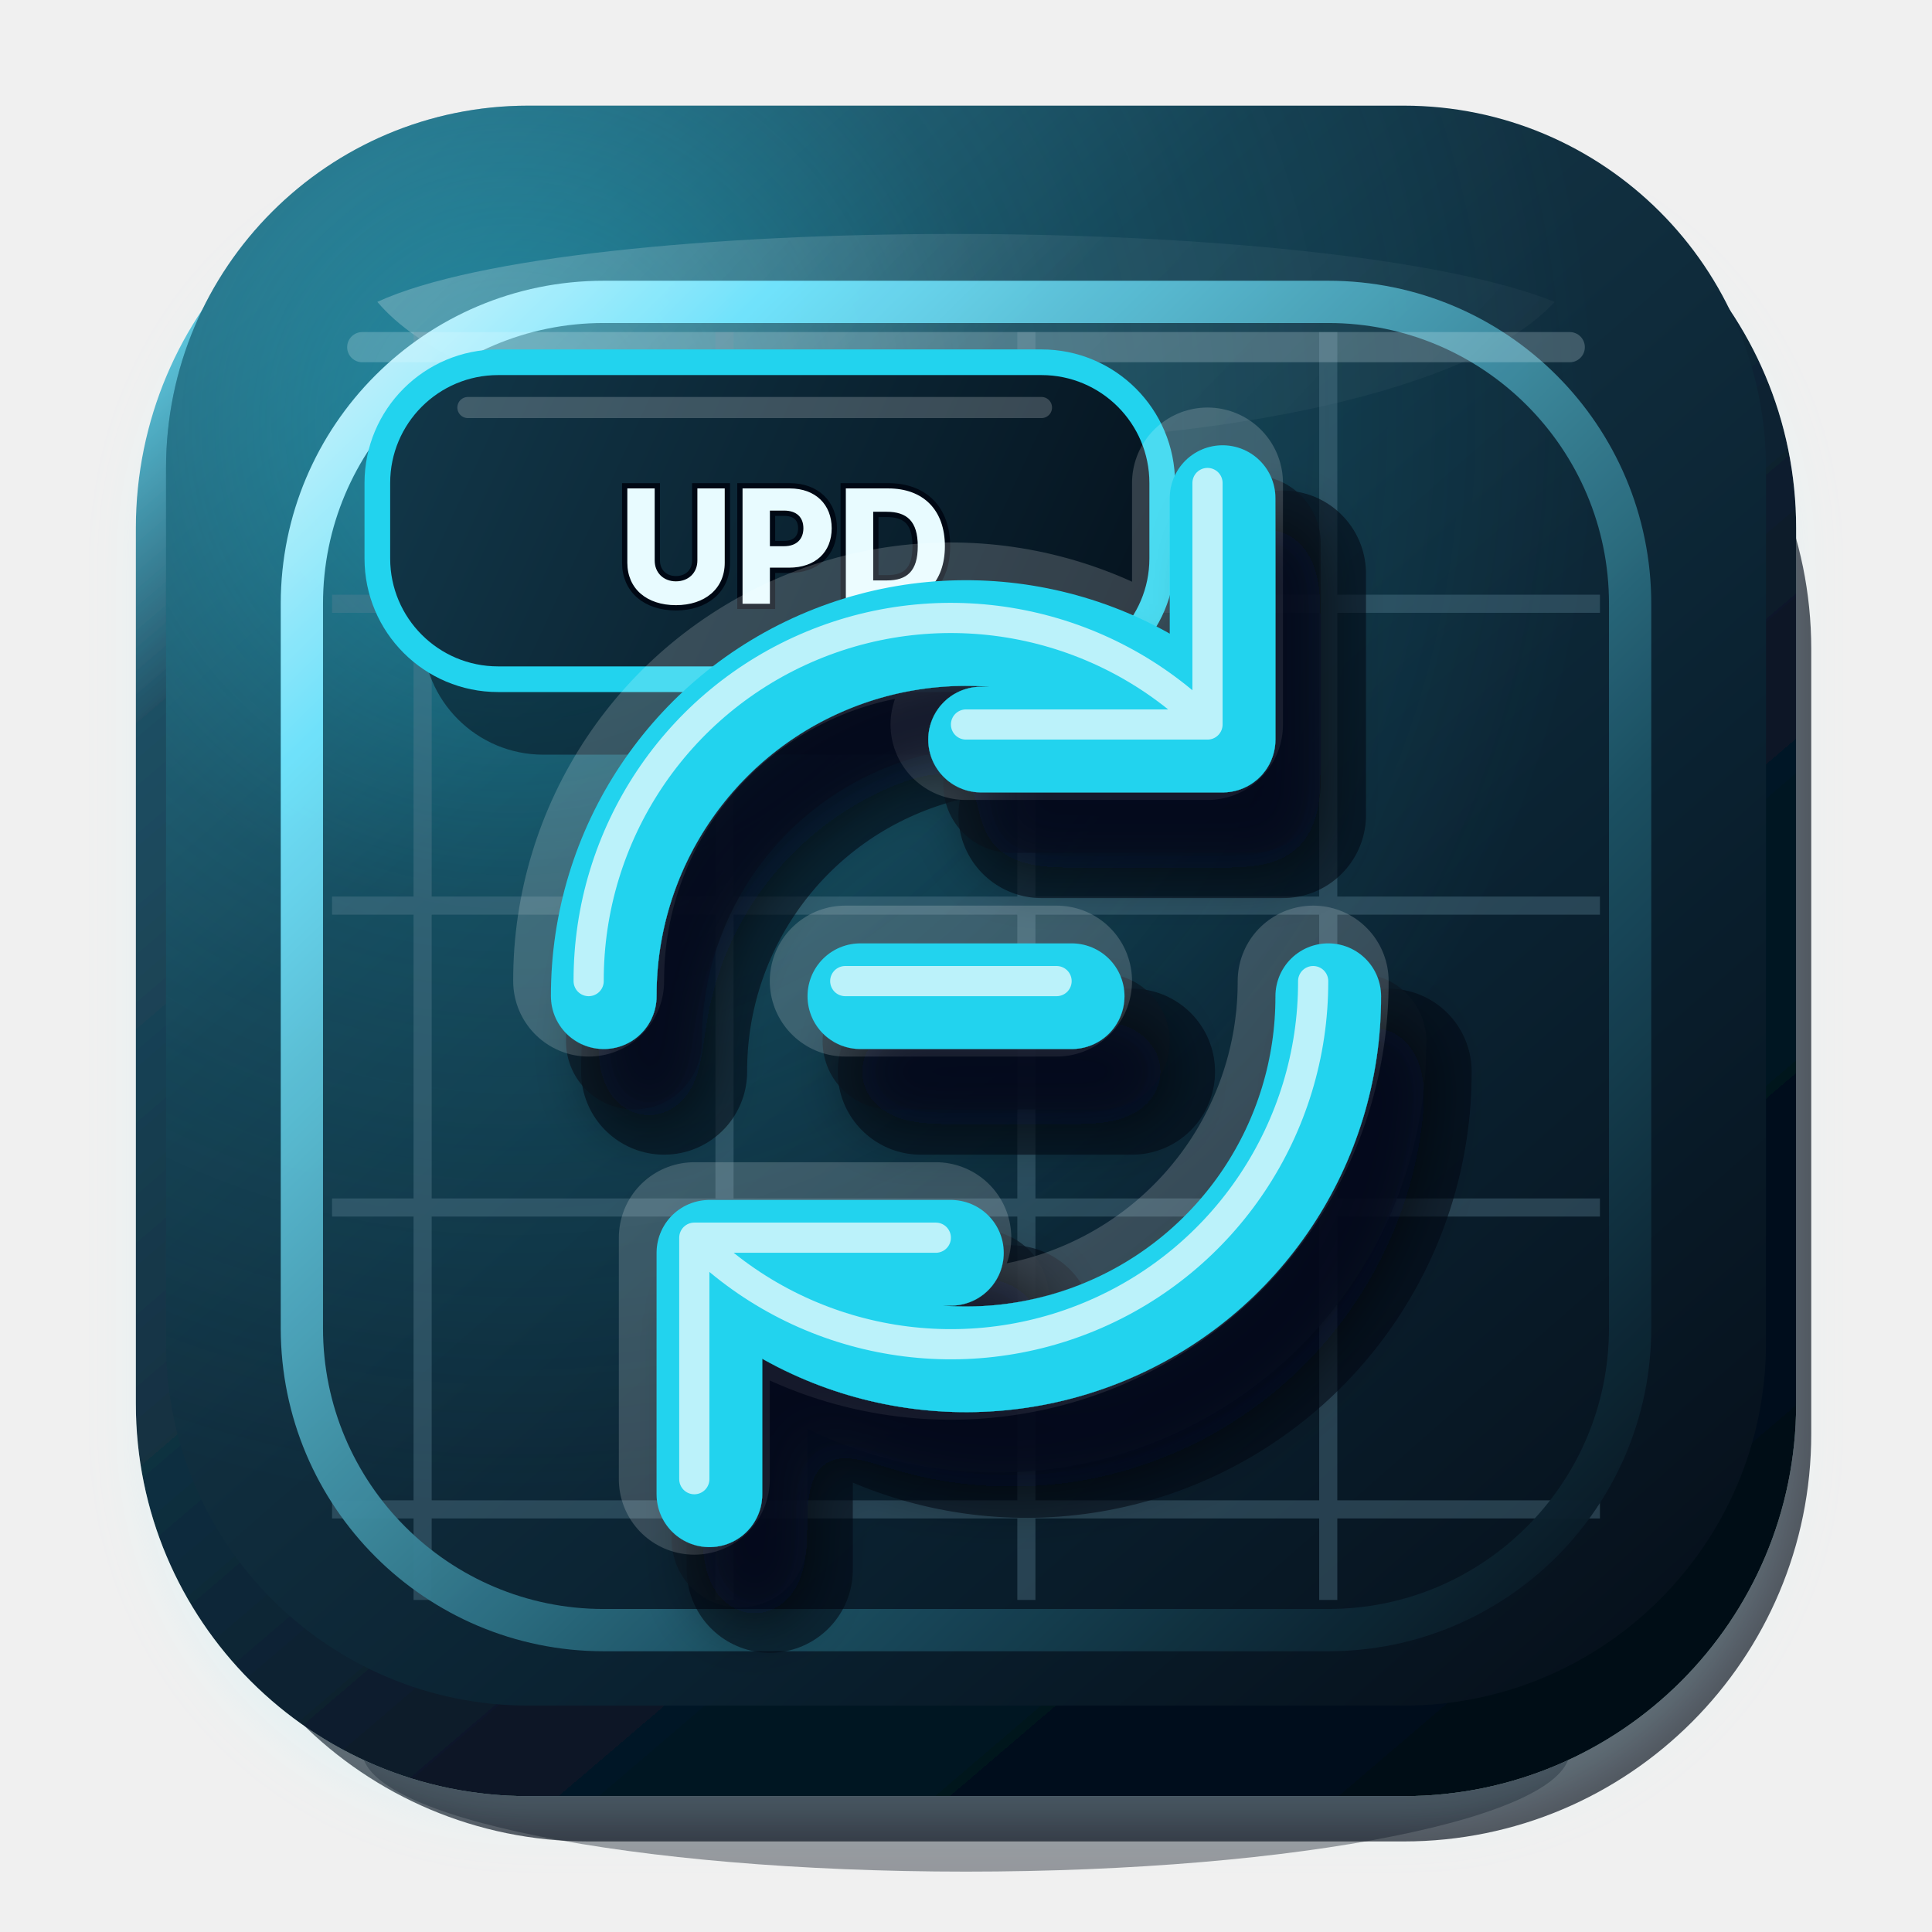
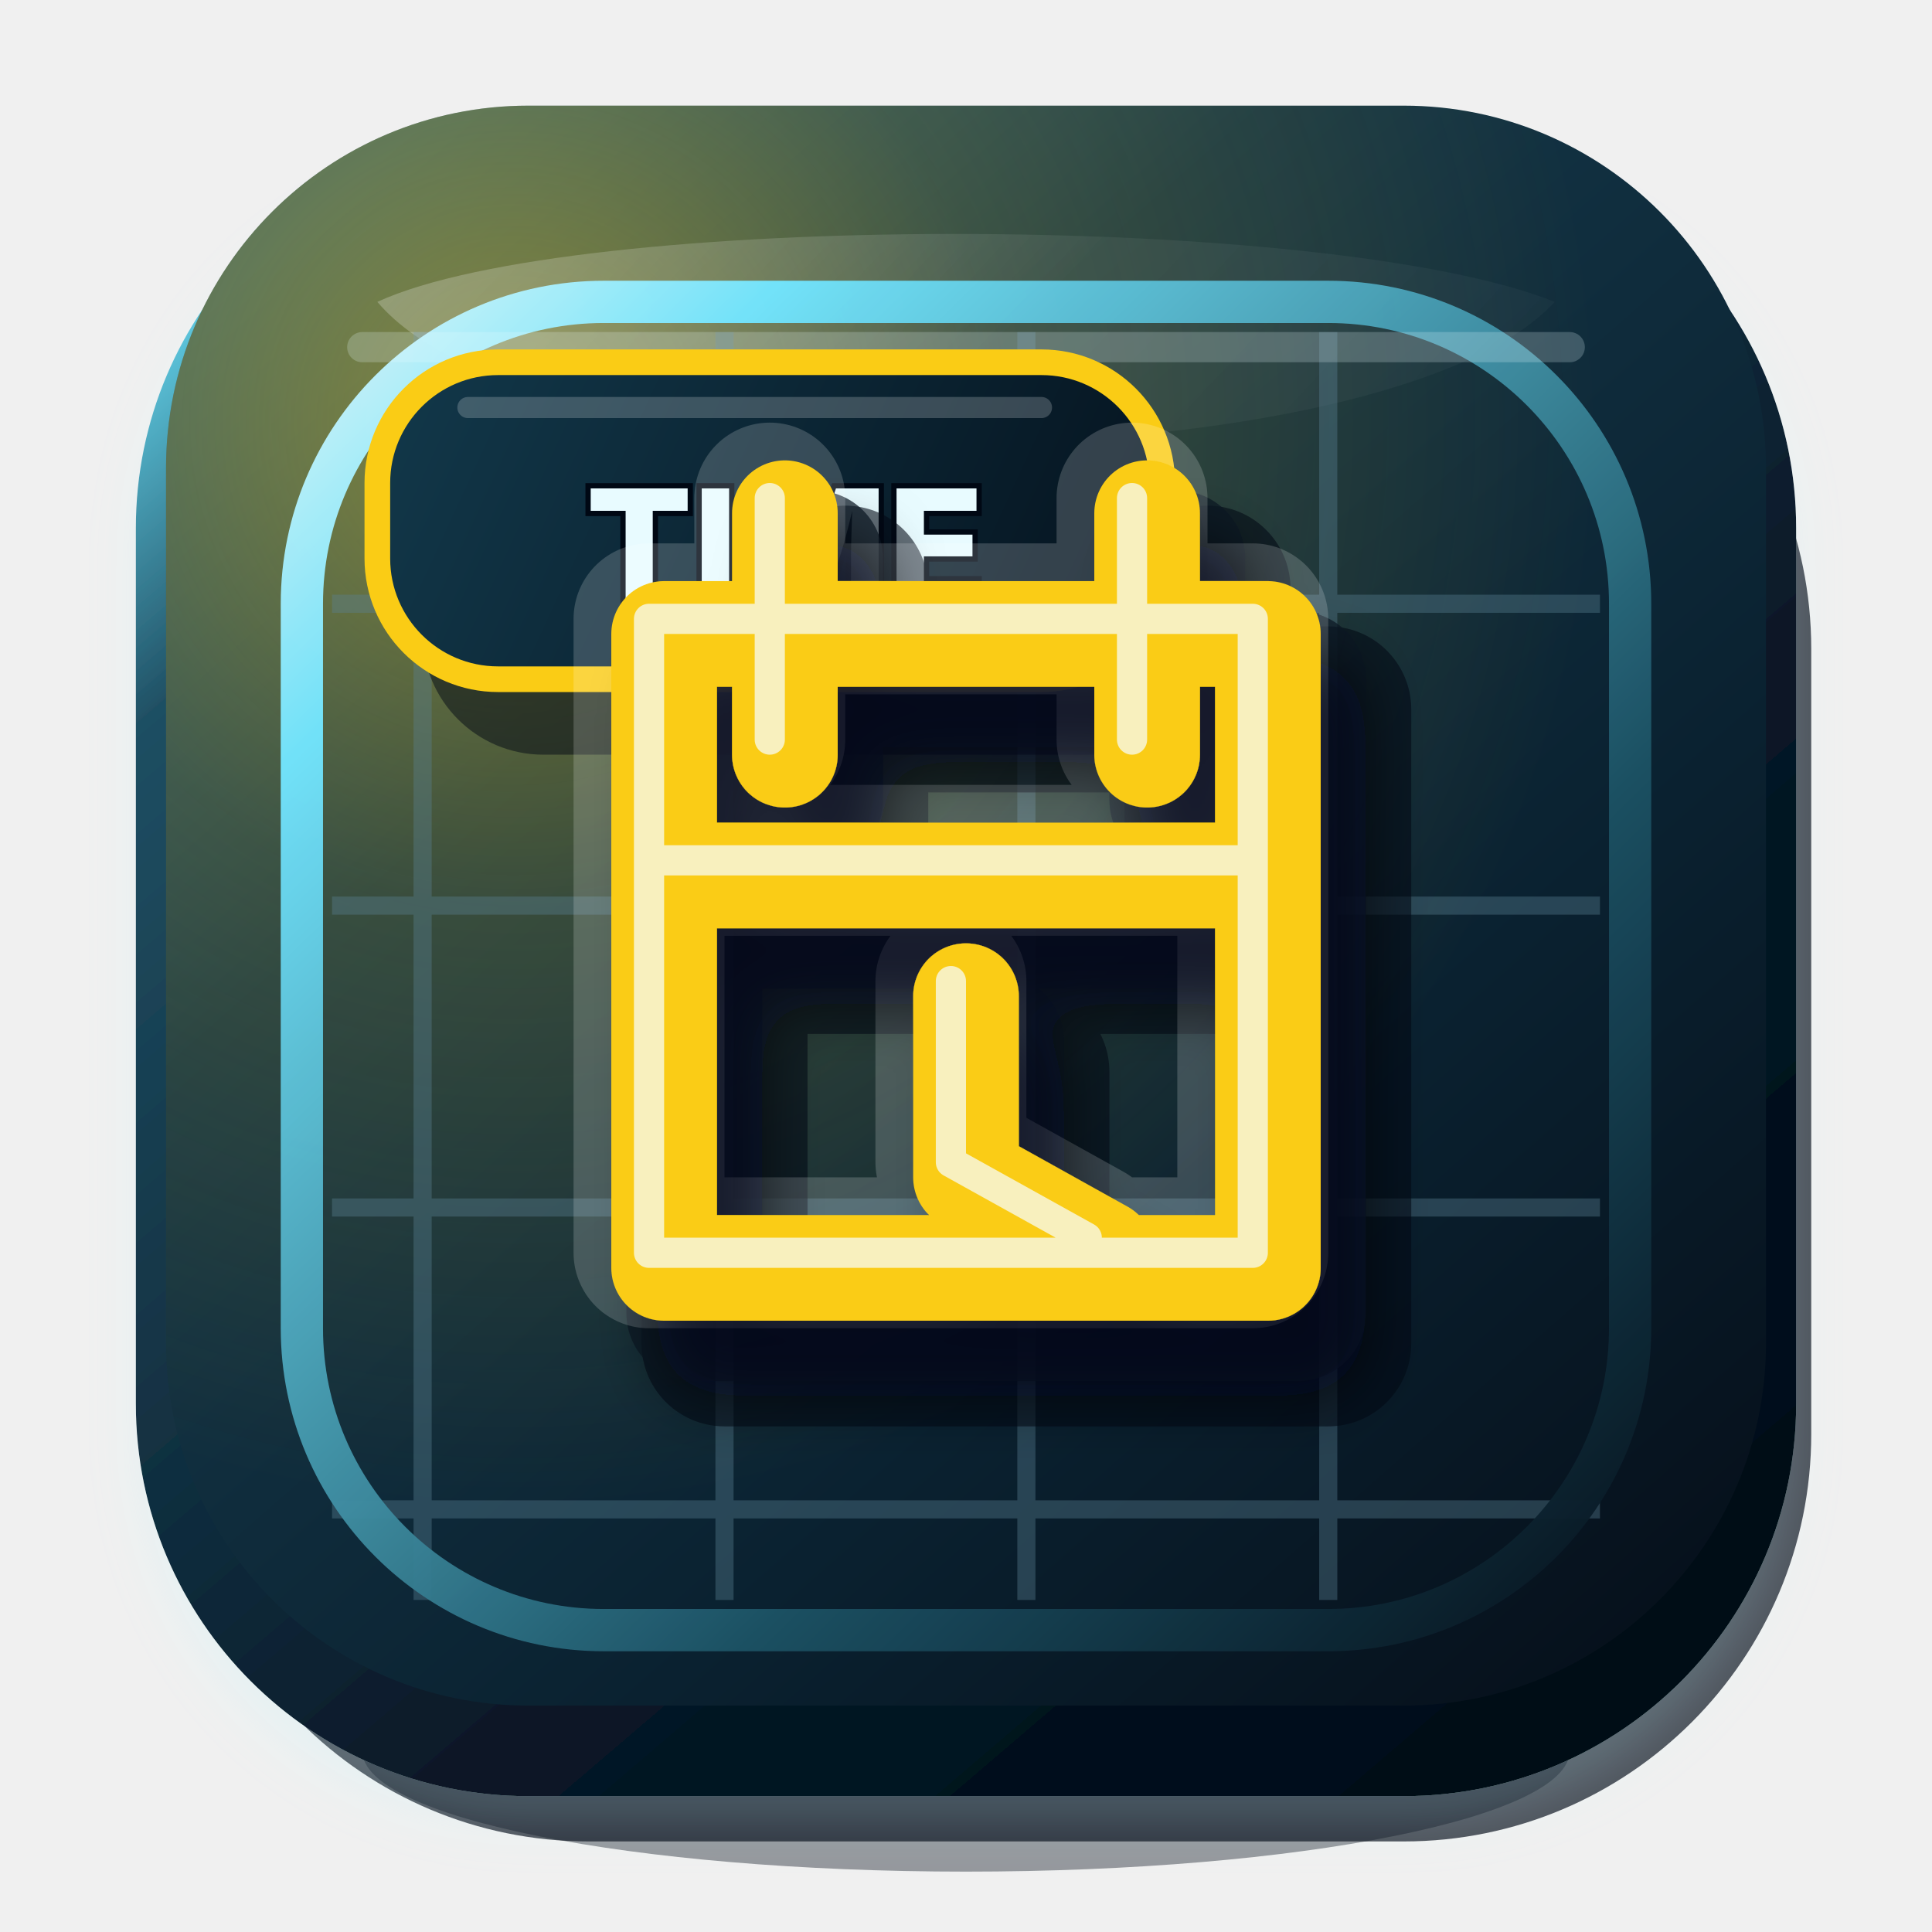
<svg xmlns="http://www.w3.org/2000/svg" width="128" height="128" viewBox="0 0 128 128">
  <defs>
    <linearGradient id="edge" x1="18" y1="10" x2="112" y2="120" gradientUnits="userSpaceOnUse">
      <stop offset="0" stop-color="#6ee7ff" />
      <stop offset="0.16" stop-color="#1f4f63" />
      <stop offset="0.62" stop-color="#071827" />
      <stop offset="1" stop-color="#020814" />
    </linearGradient>
    <linearGradient id="face" x1="22" y1="13" x2="108" y2="111" gradientUnits="userSpaceOnUse">
      <stop offset="0" stop-color="#2b5b6f" />
      <stop offset="0.28" stop-color="#143647" />
      <stop offset="0.68" stop-color="#0a2130" />
      <stop offset="1" stop-color="#06101b" />
    </linearGradient>
    <linearGradient id="badge" x1="26" y1="24" x2="78" y2="48" gradientUnits="userSpaceOnUse">
      <stop offset="0" stop-color="#12384a" />
      <stop offset="1" stop-color="#04101b" />
    </linearGradient>
    <linearGradient id="rim" x1="20" y1="18" x2="108" y2="108" gradientUnits="userSpaceOnUse">
      <stop offset="0" stop-color="#e8fbff" />
      <stop offset="0.18" stop-color="#72e6ff" />
      <stop offset="0.68" stop-color="#1c5264" />
      <stop offset="1" stop-color="#06111d" />
    </linearGradient>
    <radialGradient id="glow" cx="34" cy="28" r="72" gradientUnits="userSpaceOnUse">
-       <stop offset="0" stop-color="#22d3ee" stop-opacity="0.46" />
-       <stop offset="0.45" stop-color="#22d3ee" stop-opacity="0.16" />
-       <stop offset="1" stop-color="#22d3ee" stop-opacity="0" />
+       <stop offset="0" stop-color="#facc15" stop-opacity="0.46" />
+       <stop offset="0.45" stop-color="#facc15" stop-opacity="0.16" />
+       <stop offset="1" stop-color="#facc15" stop-opacity="0" />
    </radialGradient>
    <linearGradient id="shine" x1="24" y1="16" x2="86" y2="74" gradientUnits="userSpaceOnUse">
      <stop offset="0" stop-color="#ffffff" stop-opacity="0.36" />
      <stop offset="0.42" stop-color="#ffffff" stop-opacity="0.08" />
      <stop offset="1" stop-color="#ffffff" stop-opacity="0" />
    </linearGradient>
    <filter id="plateShadow" x="-28%" y="-26%" width="156%" height="166%">
      <feDropShadow dx="0" dy="15" stdDeviation="9" flood-color="#000814" flood-opacity="0.48" />
      <feDropShadow dx="0" dy="2" stdDeviation="1.5" flood-color="#b7f5ff" flood-opacity="0.18" />
    </filter>
    <filter id="glyphLift" x="-28%" y="-28%" width="156%" height="156%">
      <feDropShadow dx="3" dy="5" stdDeviation="2" flood-color="#000814" flood-opacity="0.62" />
    </filter>
  </defs>
  <ellipse cx="64" cy="116" rx="40" ry="8" fill="#000814" opacity="0.38" />
  <rect x="12" y="16" width="108" height="106" rx="27" fill="#020814" opacity="0.68" />
  <rect x="9" y="9" width="110" height="110" rx="26" fill="url(#edge)" filter="url(#plateShadow)" />
  <rect x="11" y="7" width="106" height="106" rx="24" fill="url(#face)" />
  <rect x="11" y="7" width="106" height="106" rx="24" fill="url(#glow)" />
  <path d="M25 20c13-6 63-6 78 0c-11 12-67 13-78 0z" fill="url(#shine)" opacity="0.72" />
  <path d="M28 22v84M48 22v84M68 22v84M88 22v84M22 40h84M22 60h84M22 80h84M22 100h84" fill="none" stroke="#5a8294" stroke-width="1.2" opacity="0.38" />
  <rect x="20" y="20" width="88" height="88" rx="20" fill="none" stroke="url(#rim)" stroke-width="2.8" opacity="0.96" />
  <path d="M24 23h80" fill="none" stroke="#e8fbff" stroke-width="2" stroke-linecap="round" opacity="0.22" />
  <rect x="28" y="29" width="52" height="21" rx="8" fill="#020814" opacity="0.5" />
-   <rect x="25" y="24" width="52" height="21" rx="8" fill="url(#badge)" stroke="#22d3ee" stroke-width="1.7" />
+   <rect x="25" y="24" width="52" height="21" rx="8" fill="url(#badge)" stroke="#facc15" stroke-width="1.7" />
  <path d="M31 27h38" fill="none" stroke="#ffffff" stroke-width="1.4" stroke-linecap="round" opacity="0.2" />
-   <text x="52" y="40" text-anchor="middle" font-family="Cantarell, Inter, Arial, sans-serif" font-size="10.5" font-weight="800" fill="#e8fbff" stroke="#000814" stroke-width="0.7" paint-order="stroke">UPD</text>
-   <path d="M40 66a24 24 0 0 1 41-17M81 49h-16M81 49v-16M88 66a24 24 0 0 1-41 17M47 83h16M47 83v16M57 66h14" fill="none" stroke="#020814" stroke-width="11" stroke-linecap="round" stroke-linejoin="round" opacity="0.58" transform="translate(4 5)" />
-   <path d="M40 66a24 24 0 0 1 41-17M81 49h-16M81 49v-16M88 66a24 24 0 0 1-41 17M47 83h16M47 83v16M57 66h14" fill="none" stroke="#0b1724" stroke-width="9" stroke-linecap="round" stroke-linejoin="round" opacity="0.72" transform="translate(2 3)" />
-   <path d="M40 66a24 24 0 0 1 41-17M81 49h-16M81 49v-16M88 66a24 24 0 0 1-41 17M47 83h16M47 83v16M57 66h14" fill="none" stroke="#ffffff" stroke-width="10" stroke-linecap="round" stroke-linejoin="round" opacity="0.18" transform="translate(-1 -1)" />
-   <path d="M40 66a24 24 0 0 1 41-17M81 49h-16M81 49v-16M88 66a24 24 0 0 1-41 17M47 83h16M47 83v16M57 66h14" fill="none" stroke="#22d3ee" stroke-width="7" stroke-linecap="round" stroke-linejoin="round" filter="url(#glyphLift)" />
-   <path d="M40 66a24 24 0 0 1 41-17M81 49h-16M81 49v-16M88 66a24 24 0 0 1-41 17M47 83h16M47 83v16M57 66h14" fill="none" stroke="#f7fdff" stroke-width="2" stroke-linecap="round" stroke-linejoin="round" opacity="0.72" transform="translate(-1 -1)" />
+   <text x="52" y="40" text-anchor="middle" font-family="Cantarell, Inter, Arial, sans-serif" font-size="10.5" font-weight="800" fill="#e8fbff" stroke="#000814" stroke-width="0.7" paint-order="stroke">TIME</text>
+   <path d="M44 42h40v42H44zM52 34v16M76 34v16M44 58h40M64 66v12l9 5" fill="none" stroke="#020814" stroke-width="11" stroke-linecap="round" stroke-linejoin="round" opacity="0.58" transform="translate(4 5)" />
+   <path d="M44 42h40v42H44zM52 34v16M76 34v16M44 58h40M64 66v12l9 5" fill="none" stroke="#0b1724" stroke-width="9" stroke-linecap="round" stroke-linejoin="round" opacity="0.72" transform="translate(2 3)" />
+   <path d="M44 42h40v42H44zM52 34v16M76 34v16M44 58h40M64 66v12l9 5" fill="none" stroke="#ffffff" stroke-width="10" stroke-linecap="round" stroke-linejoin="round" opacity="0.18" transform="translate(-1 -1)" />
+   <path d="M44 42h40v42H44zM52 34v16M76 34v16M44 58h40M64 66v12l9 5" fill="none" stroke="#facc15" stroke-width="7" stroke-linecap="round" stroke-linejoin="round" filter="url(#glyphLift)" />
+   <path d="M44 42h40v42H44zM52 34v16M76 34v16M44 58h40M64 66v12l9 5" fill="none" stroke="#f7fdff" stroke-width="2" stroke-linecap="round" stroke-linejoin="round" opacity="0.72" transform="translate(-1 -1)" />
</svg>
